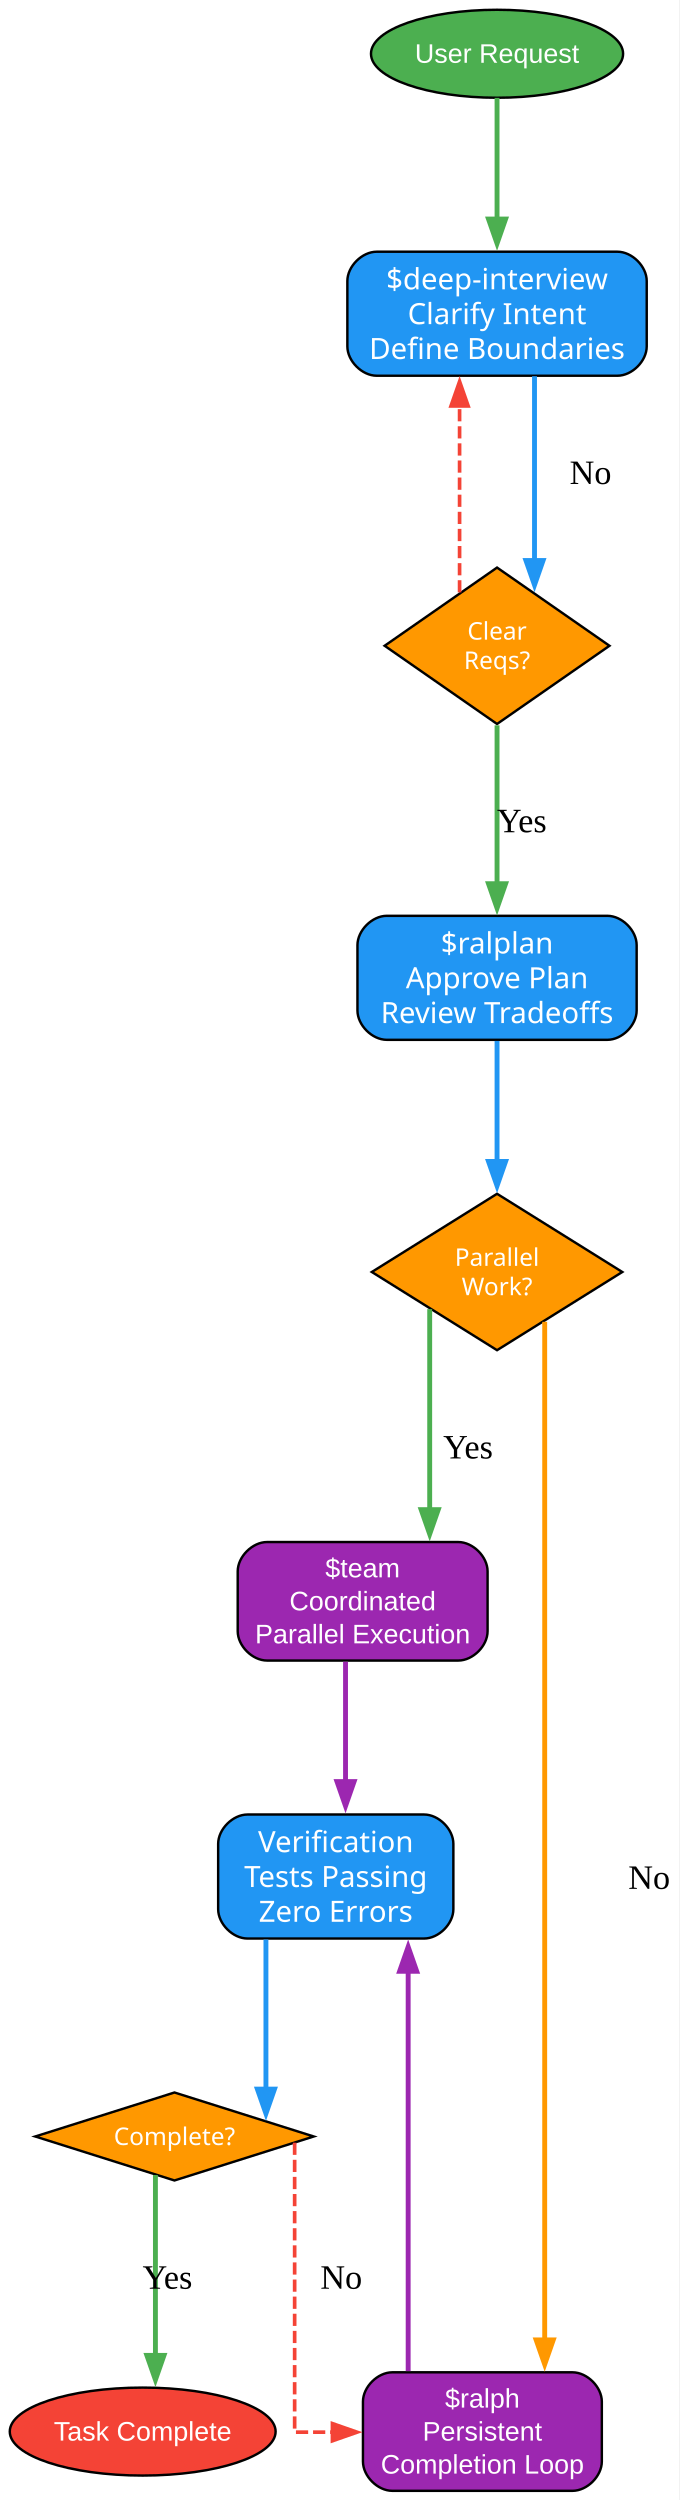
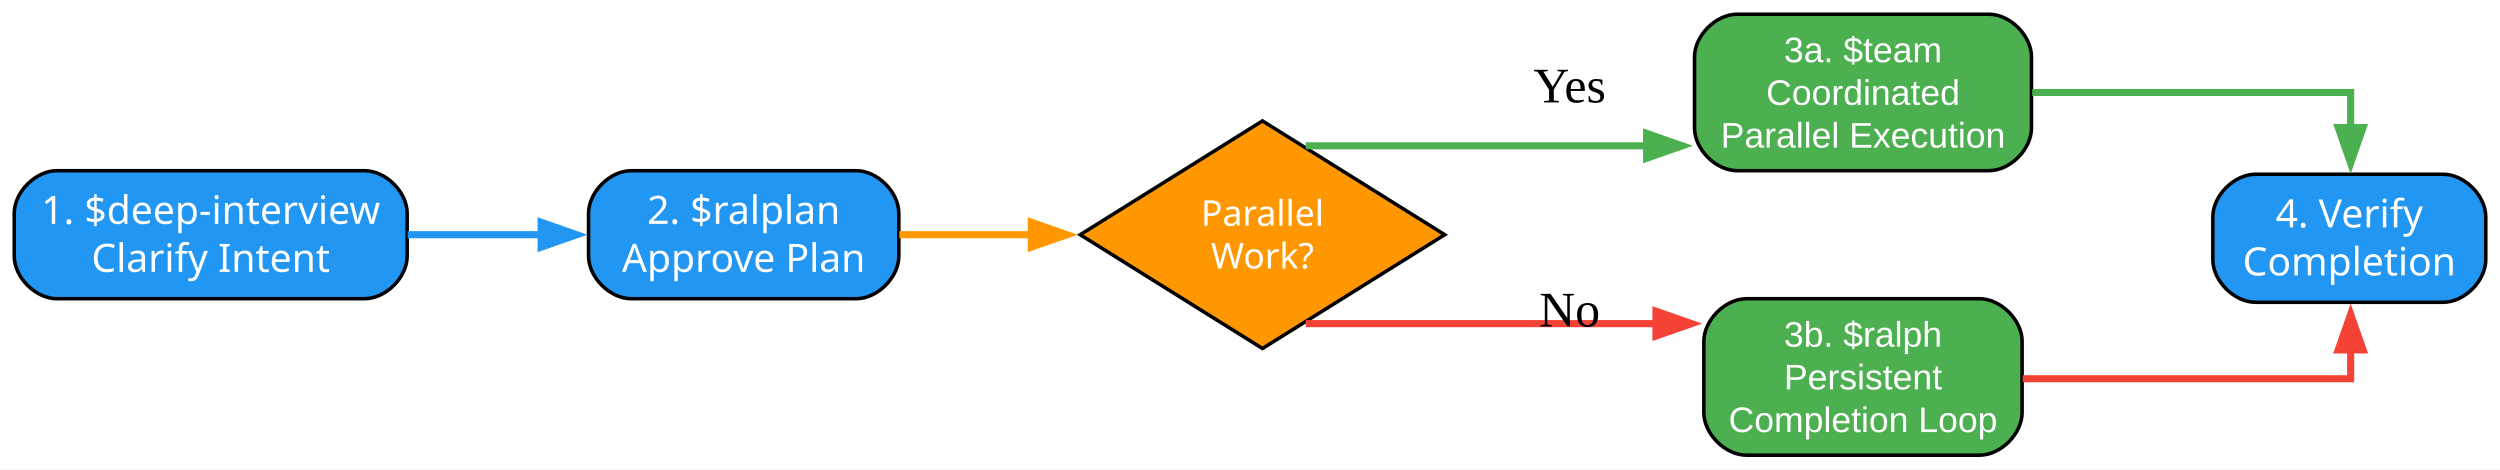
- <svg xmlns="http://www.w3.org/2000/svg" width="278pt" height="1023pt" viewBox="0.00 0.00 278.00 1023.00">
-   <g id="graph0" class="graph" transform="scale(1 1) rotate(0) translate(4 1019.25)">
-     <polygon fill="white" stroke="none" points="-4,4 -4,-1019.25 273.89,-1019.25 273.89,4 -4,4" />
+ <svg xmlns="http://www.w3.org/2000/svg" width="703pt" height="132pt" viewBox="0.00 0.00 703.00 132.00">
+   <g id="graph0" class="graph" transform="scale(1 1) rotate(0) translate(4 128)">
+     <polygon fill="white" stroke="none" points="-4,4 -4,-128 699,-128 699,4 -4,4" />
    <g id="node1" class="node">
-       <ellipse fill="#4caf50" stroke="black" cx="199.39" cy="-997.25" rx="51.58" ry="18" />
-       <text xml:space="preserve" text-anchor="middle" x="199.39" y="-993.55" font-family="Arial" font-size="11.00" fill="white">User Request</text>
+       <path fill="#2196f3" stroke="black" d="M98.5,-80C98.5,-80 12,-80 12,-80 6,-80 0,-74 0,-68 0,-68 0,-56 0,-56 0,-50 6,-44 12,-44 12,-44 98.5,-44 98.5,-44 104.5,-44 110.5,-50 110.5,-56 110.5,-56 110.5,-68 110.5,-68 110.5,-74 104.5,-80 98.5,-80" />
+       <text xml:space="preserve" text-anchor="middle" x="55.25" y="-65.05" font-family="Arial Bold" font-size="11.00" fill="white">1. $deep-interview</text>
+       <text xml:space="preserve" text-anchor="middle" x="55.25" y="-51.55" font-family="Arial Bold" font-size="11.00" fill="white">Clarify Intent</text>
    </g>
    <g id="node2" class="node">
-       <path fill="#2196f3" stroke="black" d="M248.64,-916.25C248.64,-916.25 150.14,-916.25 150.14,-916.25 144.14,-916.25 138.14,-910.25 138.14,-904.25 138.14,-904.25 138.14,-877.5 138.14,-877.5 138.14,-871.5 144.14,-865.5 150.14,-865.5 150.14,-865.5 248.64,-865.5 248.64,-865.5 254.64,-865.5 260.64,-871.5 260.64,-877.5 260.64,-877.5 260.64,-904.25 260.64,-904.25 260.64,-910.25 254.64,-916.25 248.64,-916.25" />
-       <text xml:space="preserve" text-anchor="middle" x="199.39" y="-900.85" font-family="Arial Bold" font-size="12.00" fill="white">$deep-interview</text>
-       <text xml:space="preserve" text-anchor="middle" x="199.39" y="-886.6" font-family="Arial Bold" font-size="12.00" fill="white">Clarify Intent</text>
-       <text xml:space="preserve" text-anchor="middle" x="199.39" y="-872.35" font-family="Arial Bold" font-size="12.00" fill="white">Define Boundaries</text>
+       <path fill="#2196f3" stroke="black" d="M236.75,-80C236.75,-80 173.5,-80 173.5,-80 167.5,-80 161.5,-74 161.5,-68 161.5,-68 161.5,-56 161.5,-56 161.5,-50 167.5,-44 173.5,-44 173.5,-44 236.75,-44 236.75,-44 242.75,-44 248.75,-50 248.75,-56 248.75,-56 248.75,-68 248.75,-68 248.75,-74 242.75,-80 236.75,-80" />
+       <text xml:space="preserve" text-anchor="middle" x="205.12" y="-65.05" font-family="Arial Bold" font-size="11.00" fill="white">2. $ralplan</text>
+       <text xml:space="preserve" text-anchor="middle" x="205.12" y="-51.55" font-family="Arial Bold" font-size="11.00" fill="white">Approve Plan</text>
    </g>
    <g id="edge1" class="edge">
-       <path fill="none" stroke="#4caf50" stroke-width="2" d="M199.39,-979.2C199.39,-979.2 199.39,-929.62 199.39,-929.62" />
-       <polygon fill="#4caf50" stroke="#4caf50" stroke-width="2" points="202.89,-929.62 199.39,-919.62 195.89,-929.62 202.89,-929.62" />
+       <path fill="none" stroke="#2196f3" stroke-width="2" d="M110.63,-62C110.63,-62 148.17,-62 148.17,-62" />
+       <polygon fill="#2196f3" stroke="#2196f3" stroke-width="2" points="148.17,-65.5 158.17,-62 148.17,-58.5 148.17,-65.5" />
    </g>
    <g id="node3" class="node">
-       <polygon fill="#ff9800" stroke="black" points="199.39,-787 153.39,-755 199.39,-723 245.39,-755 199.39,-787" />
-       <text xml:space="preserve" text-anchor="middle" x="199.39" y="-757.5" font-family="Arial Bold" font-size="10.00" fill="white">Clear</text>
-       <text xml:space="preserve" text-anchor="middle" x="199.39" y="-745.5" font-family="Arial Bold" font-size="10.00" fill="white">Reqs?</text>
+       <polygon fill="#ff9800" stroke="black" points="351,-94 299.75,-62 351,-30 402.25,-62 351,-94" />
+       <text xml:space="preserve" text-anchor="middle" x="351" y="-64.5" font-family="Arial Bold" font-size="10.00" fill="white">Parallel</text>
+       <text xml:space="preserve" text-anchor="middle" x="351" y="-52.5" font-family="Arial Bold" font-size="10.00" fill="white">Work?</text>
    </g>
    <g id="edge2" class="edge">
-       <path fill="none" stroke="#2196f3" stroke-width="2" d="M214.72,-865.32C214.72,-865.32 214.72,-789.88 214.72,-789.88" />
-       <polygon fill="#2196f3" stroke="#2196f3" stroke-width="2" points="218.22,-789.88 214.72,-779.88 211.22,-789.88 218.22,-789.88" />
+       <path fill="none" stroke="#ff9800" stroke-width="2" d="M248.89,-62C248.89,-62 286.01,-62 286.01,-62" />
+       <polygon fill="#ff9800" stroke="#ff9800" stroke-width="2" points="286.01,-65.5 296.01,-62 286.01,-58.5 286.01,-65.5" />
+     </g>
+     <g id="node4" class="node">
+       <path fill="#4caf50" stroke="black" d="M555.25,-124C555.25,-124 484.5,-124 484.5,-124 478.5,-124 472.5,-118 472.5,-112 472.5,-112 472.5,-92 472.5,-92 472.5,-86 478.5,-80 484.5,-80 484.5,-80 555.25,-80 555.25,-80 561.25,-80 567.25,-86 567.25,-92 567.25,-92 567.25,-112 567.25,-112 567.25,-118 561.25,-124 555.25,-124" />
+       <text xml:space="preserve" text-anchor="middle" x="519.88" y="-110.5" font-family="Arial" font-size="10.00" fill="white">3a. $team</text>
+       <text xml:space="preserve" text-anchor="middle" x="519.88" y="-98.5" font-family="Arial" font-size="10.00" fill="white">Coordinated</text>
+       <text xml:space="preserve" text-anchor="middle" x="519.88" y="-86.5" font-family="Arial" font-size="10.00" fill="white">Parallel Execution</text>
+     </g>
+     <g id="edge3" class="edge">
+       <path fill="none" stroke="#4caf50" stroke-width="2" d="M363.15,-87C363.15,-87 459.03,-87 459.03,-87" />
+       <polygon fill="#4caf50" stroke="#4caf50" stroke-width="2" points="459.03,-90.5 469.03,-87 459.03,-83.5 459.03,-90.5" />
+       <text xml:space="preserve" text-anchor="middle" x="437.38" y="-99.2" font-family="Times New Roman,serif" font-size="14.00">Yes</text>
+     </g>
+     <g id="node5" class="node">
+       <path fill="#4caf50" stroke="black" d="M552.62,-44C552.62,-44 487.12,-44 487.12,-44 481.12,-44 475.12,-38 475.12,-32 475.12,-32 475.12,-12 475.12,-12 475.12,-6 481.12,0 487.12,0 487.12,0 552.62,0 552.62,0 558.62,0 564.62,-6 564.62,-12 564.62,-12 564.62,-32 564.62,-32 564.62,-38 558.62,-44 552.62,-44" />
+       <text xml:space="preserve" text-anchor="middle" x="519.88" y="-30.5" font-family="Arial" font-size="10.00" fill="white">3b. $ralph</text>
+       <text xml:space="preserve" text-anchor="middle" x="519.88" y="-18.5" font-family="Arial" font-size="10.00" fill="white">Persistent</text>
+       <text xml:space="preserve" text-anchor="middle" x="519.88" y="-6.5" font-family="Arial" font-size="10.00" fill="white">Completion Loop</text>
    </g>
    <g id="edge4" class="edge">
-       <path fill="none" stroke="#f44336" stroke-width="1.5" stroke-dasharray="5,2" d="M184.06,-776.83C184.06,-776.83 184.06,-853.12 184.06,-853.12" />
-       <polygon fill="#f44336" stroke="#f44336" stroke-width="1.5" points="180.56,-853.12 184.06,-863.12 187.56,-853.12 180.56,-853.12" />
-       <text xml:space="preserve" text-anchor="middle" x="237.64" y="-821.2" font-family="Times New Roman,serif" font-size="14.00">No</text>
+       <path fill="none" stroke="#f44336" stroke-width="2" d="M363.15,-37C363.15,-37 461.65,-37 461.65,-37" />
+       <polygon fill="#f44336" stroke="#f44336" stroke-width="2" points="461.65,-40.5 471.65,-37 461.65,-33.5 461.65,-40.5" />
+       <text xml:space="preserve" text-anchor="middle" x="437.38" y="-36.2" font-family="Times New Roman,serif" font-size="14.00">No</text>
    </g>
-     <g id="node4" class="node">
-       <path fill="#2196f3" stroke="black" d="M244.52,-644.5C244.52,-644.5 154.27,-644.5 154.27,-644.5 148.27,-644.5 142.27,-638.5 142.27,-632.5 142.27,-632.5 142.27,-605.75 142.27,-605.75 142.27,-599.75 148.27,-593.75 154.27,-593.75 154.27,-593.75 244.52,-593.75 244.52,-593.75 250.52,-593.75 256.52,-599.75 256.52,-605.75 256.52,-605.75 256.52,-632.5 256.52,-632.5 256.52,-638.5 250.52,-644.5 244.52,-644.5" />
-       <text xml:space="preserve" text-anchor="middle" x="199.39" y="-629.1" font-family="Arial Bold" font-size="12.00" fill="white">$ralplan</text>
-       <text xml:space="preserve" text-anchor="middle" x="199.39" y="-614.85" font-family="Arial Bold" font-size="12.00" fill="white">Approve Plan</text>
-       <text xml:space="preserve" text-anchor="middle" x="199.39" y="-600.6" font-family="Arial Bold" font-size="12.00" fill="white">Review Tradeoffs</text>
-     </g>
-     <g id="edge3" class="edge">
-       <path fill="none" stroke="#4caf50" stroke-width="2" d="M199.39,-722.45C199.39,-722.45 199.39,-657.64 199.39,-657.64" />
-       <polygon fill="#4caf50" stroke="#4caf50" stroke-width="2" points="202.89,-657.64 199.39,-647.64 195.89,-657.64 202.89,-657.64" />
-       <text xml:space="preserve" text-anchor="middle" x="209.52" y="-678.7" font-family="Times New Roman,serif" font-size="14.00">Yes</text>
-     </g>
-     <g id="node5" class="node">
-       <polygon fill="#ff9800" stroke="black" points="199.39,-530.75 148.14,-498.75 199.39,-466.75 250.64,-498.75 199.39,-530.75" />
-       <text xml:space="preserve" text-anchor="middle" x="199.39" y="-501.25" font-family="Arial Bold" font-size="10.00" fill="white">Parallel</text>
-       <text xml:space="preserve" text-anchor="middle" x="199.39" y="-489.25" font-family="Arial Bold" font-size="10.00" fill="white">Work?</text>
+     <g id="node6" class="node">
+       <path fill="#2196f3" stroke="black" d="M683,-79C683,-79 630.25,-79 630.25,-79 624.25,-79 618.25,-73 618.25,-67 618.25,-67 618.25,-55 618.25,-55 618.25,-49 624.25,-43 630.25,-43 630.25,-43 683,-43 683,-43 689,-43 695,-49 695,-55 695,-55 695,-67 695,-67 695,-73 689,-79 683,-79" />
+       <text xml:space="preserve" text-anchor="middle" x="656.62" y="-64.05" font-family="Arial Bold" font-size="11.00" fill="white">4. Verify</text>
+       <text xml:space="preserve" text-anchor="middle" x="656.62" y="-50.55" font-family="Arial Bold" font-size="11.00" fill="white">Completion</text>
    </g>
    <g id="edge5" class="edge">
-       <path fill="none" stroke="#2196f3" stroke-width="2" d="M199.39,-593.3C199.39,-593.3 199.39,-544 199.39,-544" />
-       <polygon fill="#2196f3" stroke="#2196f3" stroke-width="2" points="202.89,-544 199.39,-534 195.89,-544 202.89,-544" />
-     </g>
-     <g id="node6" class="node">
-       <path fill="#9c27b0" stroke="black" d="M183.52,-388.25C183.52,-388.25 105.27,-388.25 105.27,-388.25 99.27,-388.25 93.27,-382.25 93.27,-376.25 93.27,-376.25 93.27,-351.75 93.27,-351.75 93.27,-345.75 99.27,-339.75 105.27,-339.75 105.27,-339.75 183.52,-339.75 183.52,-339.75 189.52,-339.75 195.52,-345.75 195.52,-351.75 195.52,-351.75 195.52,-376.25 195.52,-376.25 195.52,-382.25 189.52,-388.25 183.52,-388.25" />
-       <text xml:space="preserve" text-anchor="middle" x="144.39" y="-373.8" font-family="Arial" font-size="11.00" fill="white">$team</text>
-       <text xml:space="preserve" text-anchor="middle" x="144.39" y="-360.3" font-family="Arial" font-size="11.00" fill="white">Coordinated</text>
-       <text xml:space="preserve" text-anchor="middle" x="144.39" y="-346.8" font-family="Arial" font-size="11.00" fill="white">Parallel Execution</text>
+       <path fill="none" stroke="#4caf50" stroke-width="2" d="M567.45,-102C607.05,-102 657,-102 657,-102 657,-102 657,-92.13 657,-92.13" />
+       <polygon fill="#4caf50" stroke="#4caf50" stroke-width="2" points="660.5,-92.13 657,-82.13 653.5,-92.13 660.5,-92.13" />
    </g>
    <g id="edge6" class="edge">
-       <path fill="none" stroke="#4caf50" stroke-width="2" d="M171.83,-483.55C171.83,-483.55 171.83,-401.5 171.83,-401.5" />
-       <polygon fill="#4caf50" stroke="#4caf50" stroke-width="2" points="175.33,-401.5 171.83,-391.5 168.33,-401.5 175.33,-401.5" />
-       <text xml:space="preserve" text-anchor="middle" x="187.52" y="-422.45" font-family="Times New Roman,serif" font-size="14.00">Yes</text>
-     </g>
-     <g id="node7" class="node">
-       <path fill="#9c27b0" stroke="black" d="M230.27,-48.5C230.27,-48.5 156.52,-48.5 156.52,-48.5 150.52,-48.5 144.52,-42.5 144.52,-36.5 144.52,-36.5 144.52,-12 144.52,-12 144.52,-6 150.52,0 156.52,0 156.52,0 230.27,0 230.27,0 236.27,0 242.27,-6 242.27,-12 242.27,-12 242.27,-36.5 242.27,-36.5 242.27,-42.5 236.27,-48.5 230.27,-48.5" />
-       <text xml:space="preserve" text-anchor="middle" x="193.39" y="-34.05" font-family="Arial" font-size="11.00" fill="white">$ralph</text>
-       <text xml:space="preserve" text-anchor="middle" x="193.39" y="-20.55" font-family="Arial" font-size="11.00" fill="white">Persistent</text>
-       <text xml:space="preserve" text-anchor="middle" x="193.39" y="-7.05" font-family="Arial" font-size="11.00" fill="white">Completion Loop</text>
-     </g>
-     <g id="edge7" class="edge">
-       <path fill="none" stroke="#ff9800" stroke-width="2" d="M218.89,-478.36C218.89,-478.36 218.89,-61.75 218.89,-61.75" />
-       <polygon fill="#ff9800" stroke="#ff9800" stroke-width="2" points="222.39,-61.75 218.89,-51.75 215.39,-61.75 222.39,-61.75" />
-       <text xml:space="preserve" text-anchor="middle" x="261.64" y="-246.32" font-family="Times New Roman,serif" font-size="14.00">No</text>
-     </g>
-     <g id="node8" class="node">
-       <path fill="#2196f3" stroke="black" d="M169.52,-276.75C169.52,-276.75 97.27,-276.75 97.27,-276.75 91.27,-276.75 85.27,-270.75 85.27,-264.75 85.27,-264.75 85.27,-238 85.27,-238 85.27,-232 91.27,-226 97.27,-226 97.27,-226 169.52,-226 169.52,-226 175.52,-226 181.52,-232 181.52,-238 181.52,-238 181.52,-264.75 181.52,-264.75 181.52,-270.75 175.52,-276.75 169.52,-276.75" />
-       <text xml:space="preserve" text-anchor="middle" x="133.39" y="-261.35" font-family="Arial Bold" font-size="12.00" fill="white">Verification</text>
-       <text xml:space="preserve" text-anchor="middle" x="133.39" y="-247.1" font-family="Arial Bold" font-size="12.00" fill="white">Tests Passing</text>
-       <text xml:space="preserve" text-anchor="middle" x="133.39" y="-232.85" font-family="Arial Bold" font-size="12.00" fill="white">Zero Errors</text>
-     </g>
-     <g id="edge8" class="edge">
-       <path fill="none" stroke="#9c27b0" stroke-width="2" d="M137.39,-339.28C137.39,-339.28 137.39,-290.23 137.39,-290.23" />
-       <polygon fill="#9c27b0" stroke="#9c27b0" stroke-width="2" points="140.89,-290.23 137.39,-280.23 133.89,-290.23 140.89,-290.23" />
-     </g>
-     <g id="edge9" class="edge">
-       <path fill="none" stroke="#9c27b0" stroke-width="2" d="M163.02,-48.99C163.02,-48.99 163.02,-212.6 163.02,-212.6" />
-       <polygon fill="#9c27b0" stroke="#9c27b0" stroke-width="2" points="159.52,-212.6 163.02,-222.6 166.52,-212.6 159.52,-212.6" />
-     </g>
-     <g id="node9" class="node">
-       <polygon fill="#ff9800" stroke="black" points="67.39,-163 10.41,-145 67.39,-127 124.37,-145 67.39,-163" />
-       <text xml:space="preserve" text-anchor="middle" x="67.39" y="-141.5" font-family="Arial Bold" font-size="10.00" fill="white">Complete?</text>
-     </g>
-     <g id="edge10" class="edge">
-       <path fill="none" stroke="#2196f3" stroke-width="2" d="M104.82,-225.62C104.82,-225.62 104.82,-164.38 104.82,-164.38" />
-       <polygon fill="#2196f3" stroke="#2196f3" stroke-width="2" points="108.32,-164.38 104.82,-154.38 101.32,-164.38 108.32,-164.38" />
-     </g>
-     <g id="edge12" class="edge">
-       <path fill="none" stroke="#f44336" stroke-width="1.5" stroke-dasharray="5,2" d="M116.57,-142.47C116.57,-125.1 116.57,-24 116.57,-24 116.57,-24 132.04,-24 132.04,-24" />
-       <polygon fill="#f44336" stroke="#f44336" stroke-width="1.5" points="132.04,-27.5 142.04,-24 132.04,-20.5 132.04,-27.5" />
-       <text xml:space="preserve" text-anchor="middle" x="135.64" y="-82.7" font-family="Times New Roman,serif" font-size="14.00">No</text>
-     </g>
-     <g id="node10" class="node">
-       <ellipse fill="#f44336" stroke="black" cx="54.39" cy="-24.25" rx="54.39" ry="18" />
-       <text xml:space="preserve" text-anchor="middle" x="54.39" y="-20.55" font-family="Arial" font-size="11.00" fill="white">Task Complete</text>
-     </g>
-     <g id="edge11" class="edge">
-       <path fill="none" stroke="#4caf50" stroke-width="2" d="M59.6,-129.21C59.6,-129.21 59.6,-55.43 59.6,-55.43" />
-       <polygon fill="#4caf50" stroke="#4caf50" stroke-width="2" points="63.1,-55.43 59.6,-45.43 56.1,-55.43 63.1,-55.43" />
-       <text xml:space="preserve" text-anchor="middle" x="64.52" y="-82.7" font-family="Times New Roman,serif" font-size="14.00">Yes</text>
+       <path fill="none" stroke="#f44336" stroke-width="2" d="M564.77,-21.5C604.77,-21.5 657,-21.5 657,-21.5 657,-21.5 657,-29.61 657,-29.61" />
+       <polygon fill="#f44336" stroke="#f44336" stroke-width="2" points="653.5,-29.61 657,-39.61 660.5,-29.61 653.5,-29.61" />
    </g>
  </g>
</svg>
